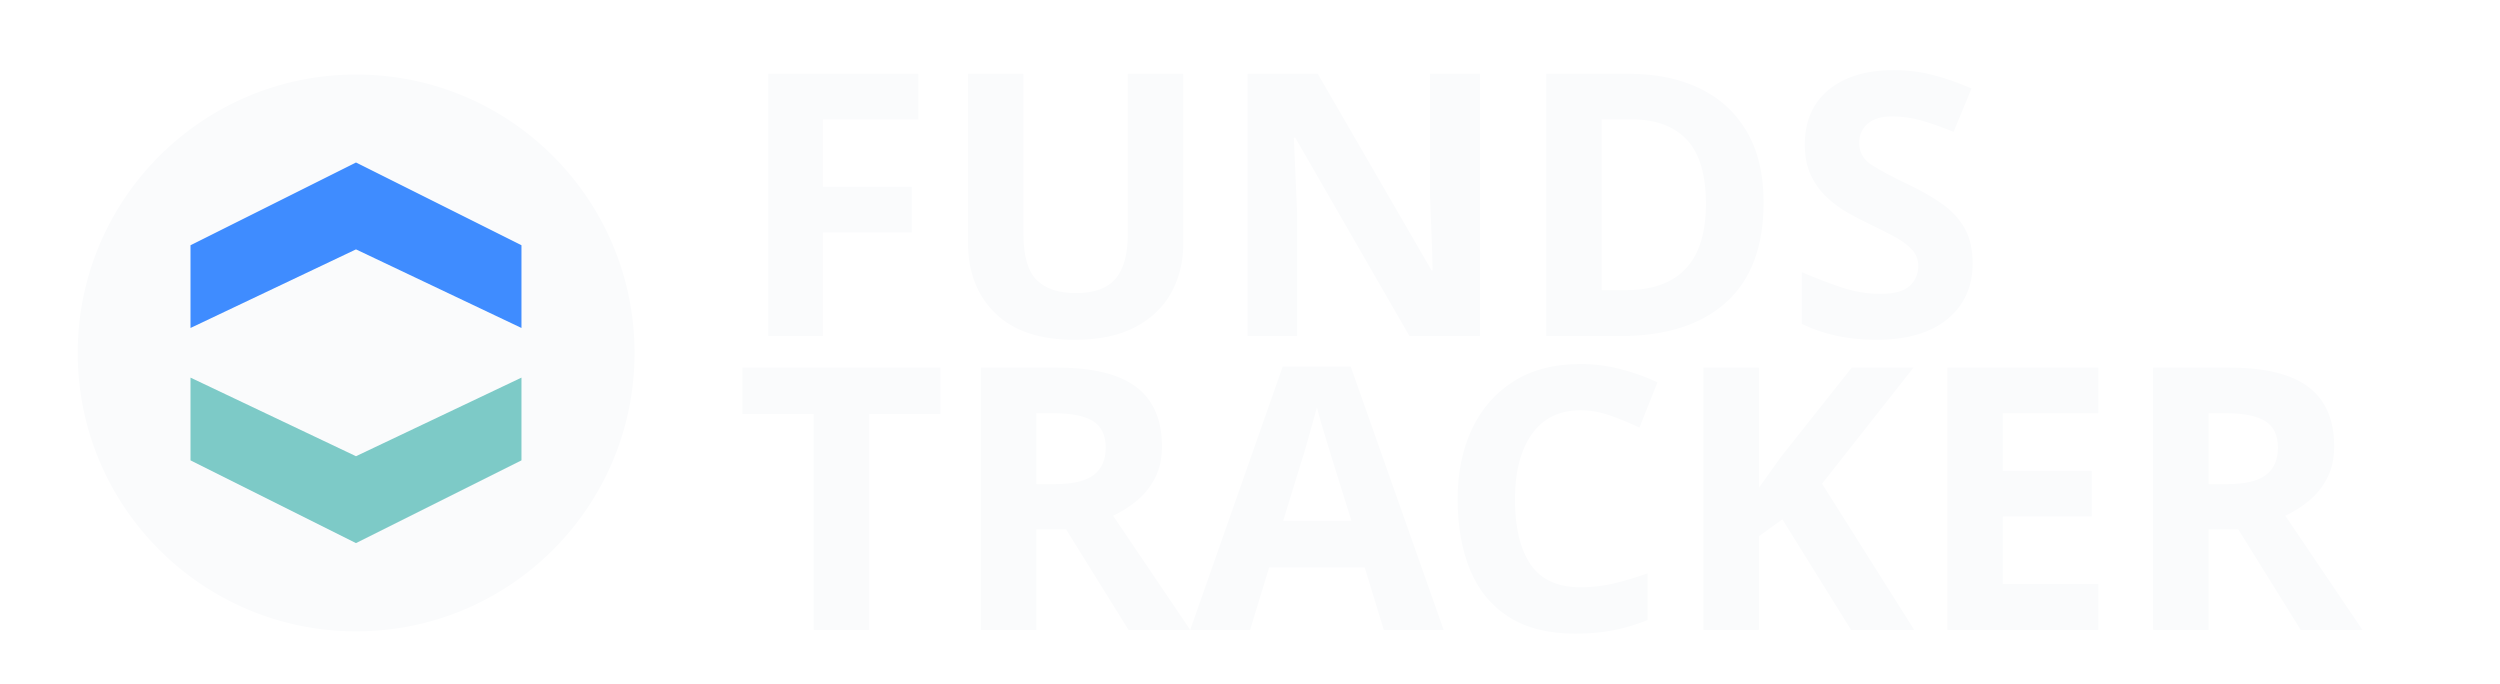
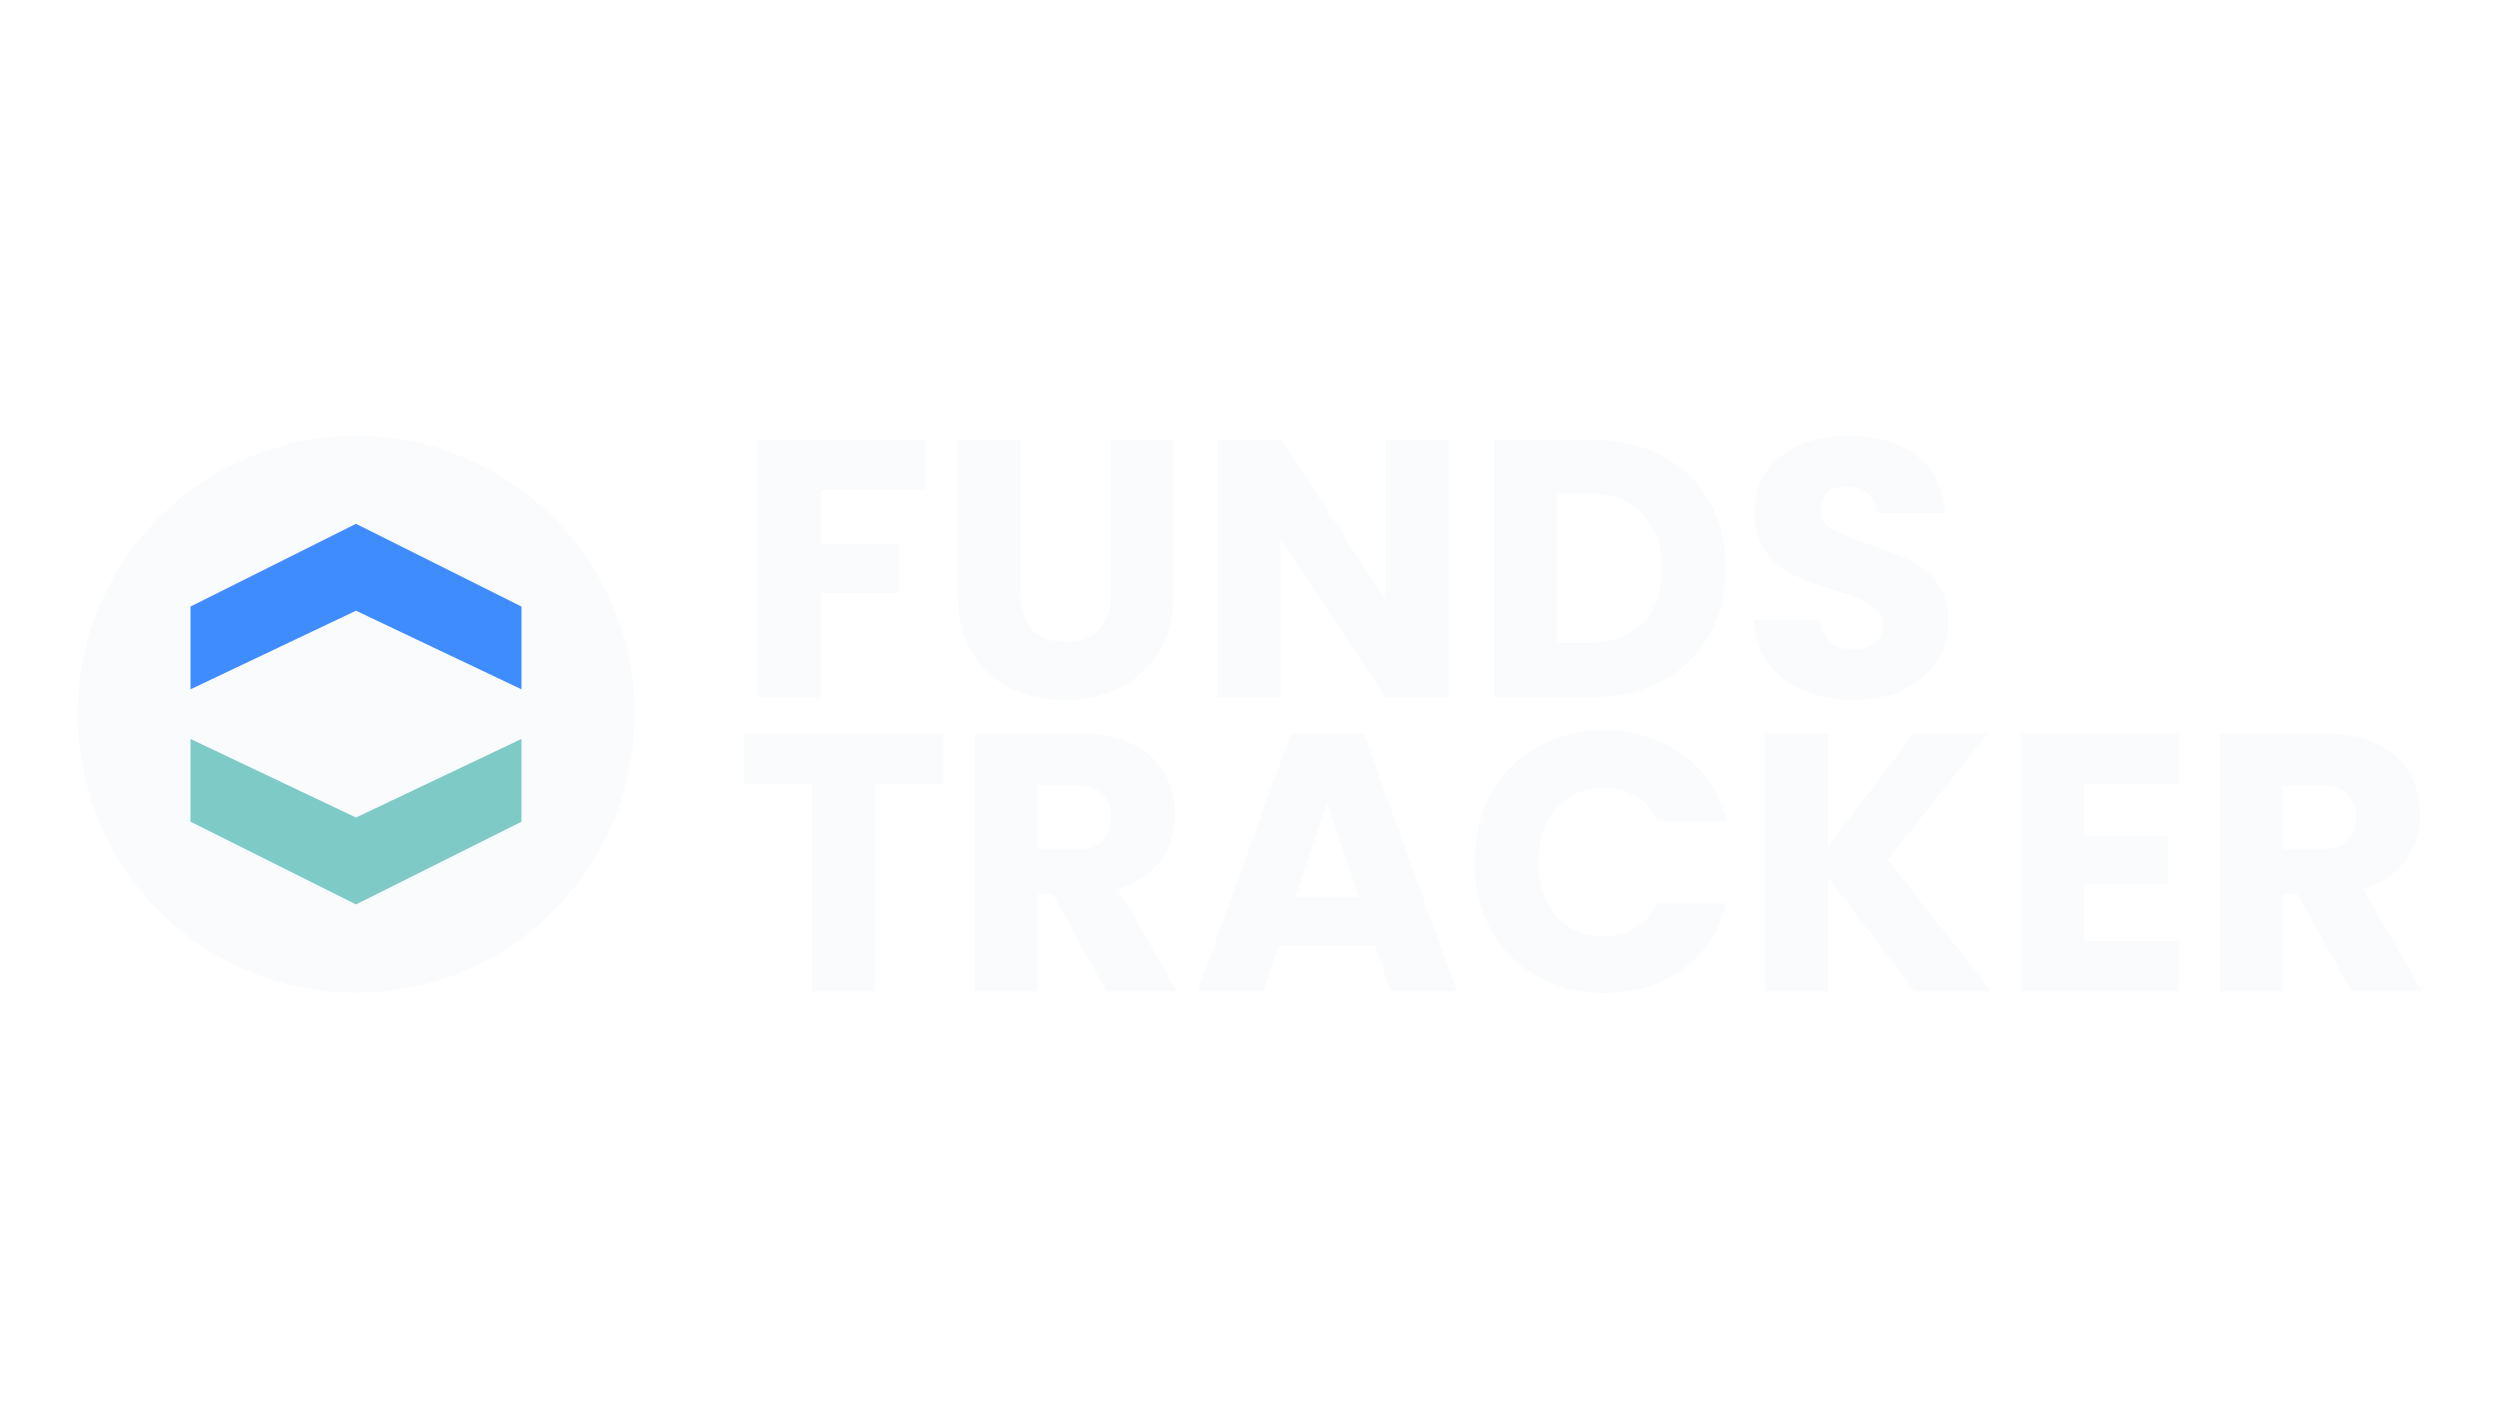
- <svg xmlns="http://www.w3.org/2000/svg" width="100%" height="100%" viewBox="0 0 1280 350" version="1.1" xml:space="preserve" style="fill-rule:evenodd;clip-rule:evenodd;stroke-linecap:round;stroke-miterlimit:1.5;">
-   <g transform="matrix(3.59191,0,0,3.59191,-935.522,-900.616)">
-     <text x="365.235px" y="298.639px" style="font-family:'Poppins-Bold', 'Poppins';font-weight:700;font-size:52.362px;fill:rgb(250,251,252);">FUNDS</text>
-     <text x="365.235px" y="340.528px" style="font-family:'Poppins-Bold', 'Poppins';font-weight:700;font-size:52.362px;fill:rgb(250,251,252);">TRACKER</text>
+ <svg xmlns="http://www.w3.org/2000/svg" width="100%" height="100%" viewBox="0 0 1280 720" version="1.1" xml:space="preserve" style="fill-rule:evenodd;clip-rule:evenodd;stroke-linecap:round;stroke-miterlimit:1.5;">
+   <g transform="matrix(3.59191,0,0,3.59191,-935.522,-715.616)">
+     <path d="M392.411,261.881L392.411,269.055L377.435,269.055L377.435,276.804L388.641,276.804L388.641,283.768L377.435,283.768L377.435,298.639L368.482,298.639L368.482,261.881L392.411,261.881Z" style="fill:rgb(250,251,252);fill-rule:nonzero;" />
+     <path d="M405.92,261.881L405.92,283.873C405.92,286.072 406.461,287.765 407.543,288.952C408.625,290.139 410.214,290.732 412.308,290.732C414.403,290.732 416.008,290.139 417.126,288.952C418.243,287.765 418.801,286.072 418.801,283.873L418.801,261.881L427.755,261.881L427.755,283.821C427.755,287.102 427.057,289.877 425.66,292.146C424.264,294.415 422.388,296.126 420.032,297.278C417.675,298.43 415.048,299.006 412.151,299.006C409.254,299.006 406.662,298.438 404.375,297.304C402.089,296.169 400.283,294.459 398.956,292.172C397.63,289.886 396.966,287.102 396.966,283.821L396.966,261.881L405.92,261.881Z" style="fill:rgb(250,251,252);fill-rule:nonzero;" />
+     <path d="M466.921,298.639L457.968,298.639L442.992,275.967L442.992,298.639L434.038,298.639L434.038,261.881L442.992,261.881L457.968,284.659L457.968,261.881L466.921,261.881L466.921,298.639Z" style="fill:rgb(250,251,252);fill-rule:nonzero;" />
+     <path d="M487.185,261.881C491.06,261.881 494.446,262.649 497.343,264.185C500.241,265.721 502.484,267.877 504.072,270.652C505.66,273.427 506.454,276.63 506.454,280.26C506.454,283.856 505.66,287.05 504.072,289.842C502.484,292.635 500.232,294.799 497.317,296.335C494.402,297.871 491.025,298.639 487.185,298.639L473.414,298.639L473.414,261.881L487.185,261.881ZM486.609,290.89C489.995,290.89 492.631,289.965 494.516,288.114C496.401,286.264 497.343,283.646 497.343,280.26C497.343,276.874 496.401,274.239 494.516,272.354C492.631,270.469 489.995,269.526 486.609,269.526L482.368,269.526L482.368,290.89L486.609,290.89Z" style="fill:rgb(250,251,252);fill-rule:nonzero;" />
+     <path d="M524.781,299.006C522.093,299.006 519.684,298.569 517.555,297.697C515.426,296.824 513.724,295.532 512.45,293.822C511.176,292.111 510.504,290.052 510.434,287.643L519.964,287.643C520.103,289.005 520.574,290.043 521.377,290.759C522.18,291.474 523.227,291.832 524.519,291.832C525.846,291.832 526.893,291.527 527.661,290.916C528.429,290.305 528.813,289.458 528.813,288.376C528.813,287.469 528.507,286.718 527.896,286.125C527.285,285.531 526.535,285.043 525.645,284.659C524.755,284.275 523.489,283.838 521.849,283.349C519.475,282.616 517.538,281.883 516.036,281.15C514.535,280.417 513.244,279.335 512.162,277.904C511.08,276.473 510.539,274.605 510.539,272.301C510.539,268.88 511.778,266.201 514.256,264.264C516.735,262.326 519.964,261.358 523.943,261.358C527.992,261.358 531.256,262.326 533.735,264.264C536.213,266.201 537.54,268.898 537.714,272.354L528.027,272.354C527.957,271.167 527.521,270.233 526.718,269.552C525.915,268.872 524.886,268.531 523.629,268.531C522.547,268.531 521.674,268.819 521.011,269.395C520.348,269.971 520.016,270.8 520.016,271.882C520.016,273.069 520.574,273.994 521.692,274.657C522.809,275.321 524.554,276.036 526.928,276.804C529.301,277.607 531.23,278.375 532.714,279.108C534.197,279.841 535.48,280.906 536.562,282.302C537.644,283.699 538.185,285.496 538.185,287.696C538.185,289.79 537.653,291.692 536.588,293.403C535.524,295.113 533.979,296.475 531.954,297.487C529.93,298.499 527.539,299.006 524.781,299.006Z" style="fill:rgb(250,251,252);fill-rule:nonzero;" />
+     <path d="M394.924,303.771L394.924,310.944L385.185,310.944L385.185,340.528L376.231,340.528L376.231,310.944L366.492,310.944L366.492,303.771L394.924,303.771Z" style="fill:rgb(250,251,252);fill-rule:nonzero;" />
+     <path d="M418.173,340.528L410.528,326.653L408.381,326.653L408.381,340.528L399.427,340.528L399.427,303.771L414.455,303.771C417.352,303.771 419.822,304.277 421.864,305.289C423.906,306.301 425.434,307.689 426.446,309.452C427.458,311.215 427.964,313.178 427.964,315.342C427.964,317.786 427.275,319.968 425.896,321.888C424.517,323.808 422.484,325.169 419.796,325.972L428.279,340.528L418.173,340.528ZM408.381,320.317L413.931,320.317C415.572,320.317 416.803,319.915 417.623,319.112C418.443,318.31 418.853,317.175 418.853,315.709C418.853,314.313 418.443,313.213 417.623,312.41C416.803,311.607 415.572,311.206 413.931,311.206L408.381,311.206L408.381,320.317Z" style="fill:rgb(250,251,252);fill-rule:nonzero;" />
+     <path d="M456.449,334.035L442.73,334.035L440.531,340.528L431.158,340.528L444.458,303.771L454.826,303.771L468.126,340.528L458.648,340.528L456.449,334.035ZM454.145,327.124L449.59,313.667L445.087,327.124L454.145,327.124Z" style="fill:rgb(250,251,252);fill-rule:nonzero;" />
+     <path d="M470.639,322.097C470.639,318.467 471.424,315.229 472.995,312.384C474.566,309.539 476.757,307.322 479.567,305.734C482.377,304.146 485.562,303.352 489.123,303.352C493.486,303.352 497.221,304.504 500.328,306.807C503.435,309.111 505.512,312.253 506.559,316.233L496.715,316.233C495.982,314.697 494.944,313.527 493.6,312.724C492.256,311.921 490.728,311.52 489.018,311.52C486.26,311.52 484.026,312.48 482.316,314.4C480.605,316.32 479.75,318.886 479.75,322.097C479.75,325.309 480.605,327.874 482.316,329.794C484.026,331.714 486.26,332.674 489.018,332.674C490.728,332.674 492.256,332.273 493.6,331.47C494.944,330.667 495.982,329.497 496.715,327.962L506.559,327.962C505.512,331.941 503.435,335.074 500.328,337.36C497.221,339.647 493.486,340.79 489.123,340.79C485.562,340.79 482.377,339.996 479.567,338.408C476.757,336.819 474.566,334.611 472.995,331.784C471.424,328.956 470.639,325.727 470.639,322.097Z" style="fill:rgb(250,251,252);fill-rule:nonzero;" />
+     <path d="M533.368,340.528L521.011,324.296L521.011,340.528L512.057,340.528L512.057,303.771L521.011,303.771L521.011,319.898L533.263,303.771L543.788,303.771L529.546,321.783L544.312,340.528L533.368,340.528Z" style="fill:rgb(250,251,252);fill-rule:nonzero;" />
+     <path d="M557.507,310.944L557.507,318.379L569.498,318.379L569.498,325.291L557.507,325.291L557.507,333.355L571.068,333.355L571.068,340.528L548.553,340.528L548.553,303.771L571.068,303.771L571.068,310.944L557.507,310.944Z" style="fill:rgb(250,251,252);fill-rule:nonzero;" />
+     <path d="M595.626,340.528L587.981,326.653L585.834,326.653L585.834,340.528L576.881,340.528L576.881,303.771L591.908,303.771C594.806,303.771 597.275,304.277 599.318,305.289C601.36,306.301 602.887,307.689 603.899,309.452C604.912,311.215 605.418,313.178 605.418,315.342C605.418,317.786 604.728,319.968 603.349,321.888C601.971,323.808 599.937,325.169 597.249,325.972L605.732,340.528L595.626,340.528ZM585.834,320.317L591.385,320.317C593.025,320.317 594.256,319.915 595.076,319.112C595.897,318.31 596.307,317.175 596.307,315.709C596.307,314.313 595.897,313.213 595.076,312.41C594.256,311.607 593.025,311.206 591.385,311.206L585.834,311.206L585.834,320.317Z" style="fill:rgb(250,251,252);fill-rule:nonzero;" />
  </g>
-   <g transform="matrix(0.245748,0,0,0.245748,182.448,180.812)">
+   <g transform="matrix(0.245748,0,0,0.245748,182.448,365.812)">
    <g transform="matrix(1,0,0,1,-580.5,-580.5)">
      <clipPath id="_clip1">
        <rect x="0" y="0" width="1161" height="1161" />
      </clipPath>
      <g clip-path="url(#_clip1)">
        <g transform="matrix(1,0,0,1,-59.938,-59.938)">
          <g transform="matrix(0.962745,0,0,0.962745,23.8433,23.8433)">
            <circle cx="640" cy="640" r="602.509" style="fill:rgb(250,251,252);" />
          </g>
          <g transform="matrix(0.771642,0,0,0.771642,149.578,159.362)">
            <g>
              <g>
                <g transform="matrix(1.11698,0,0,1.11698,-35.0255,-159.384)">
                  <path d="M200,640L200,440L600,240L1000,440L1000,640L600,450L200,640Z" style="fill:none;stroke:black;stroke-opacity:0;stroke-width:41.03px;" />
                  <path d="M200,640L200,440L600,240L1000,440L1000,640L600,450L200,640Z" style="fill:rgb(63,140,255);" />
                </g>
                <g transform="matrix(1.11698,0,0,-1.11698,-35.0255,1404.38)">
                  <path d="M200,640L200,440L600,240L1000,440L1000,640L600,450L200,640Z" style="fill:none;stroke:black;stroke-opacity:0;stroke-width:41.03px;" />
                  <path d="M200,640L200,440L600,240L1000,440L1000,640L600,450L200,640Z" style="fill:rgb(125,202,199);" />
                </g>
              </g>
            </g>
          </g>
        </g>
      </g>
    </g>
  </g>
</svg>
